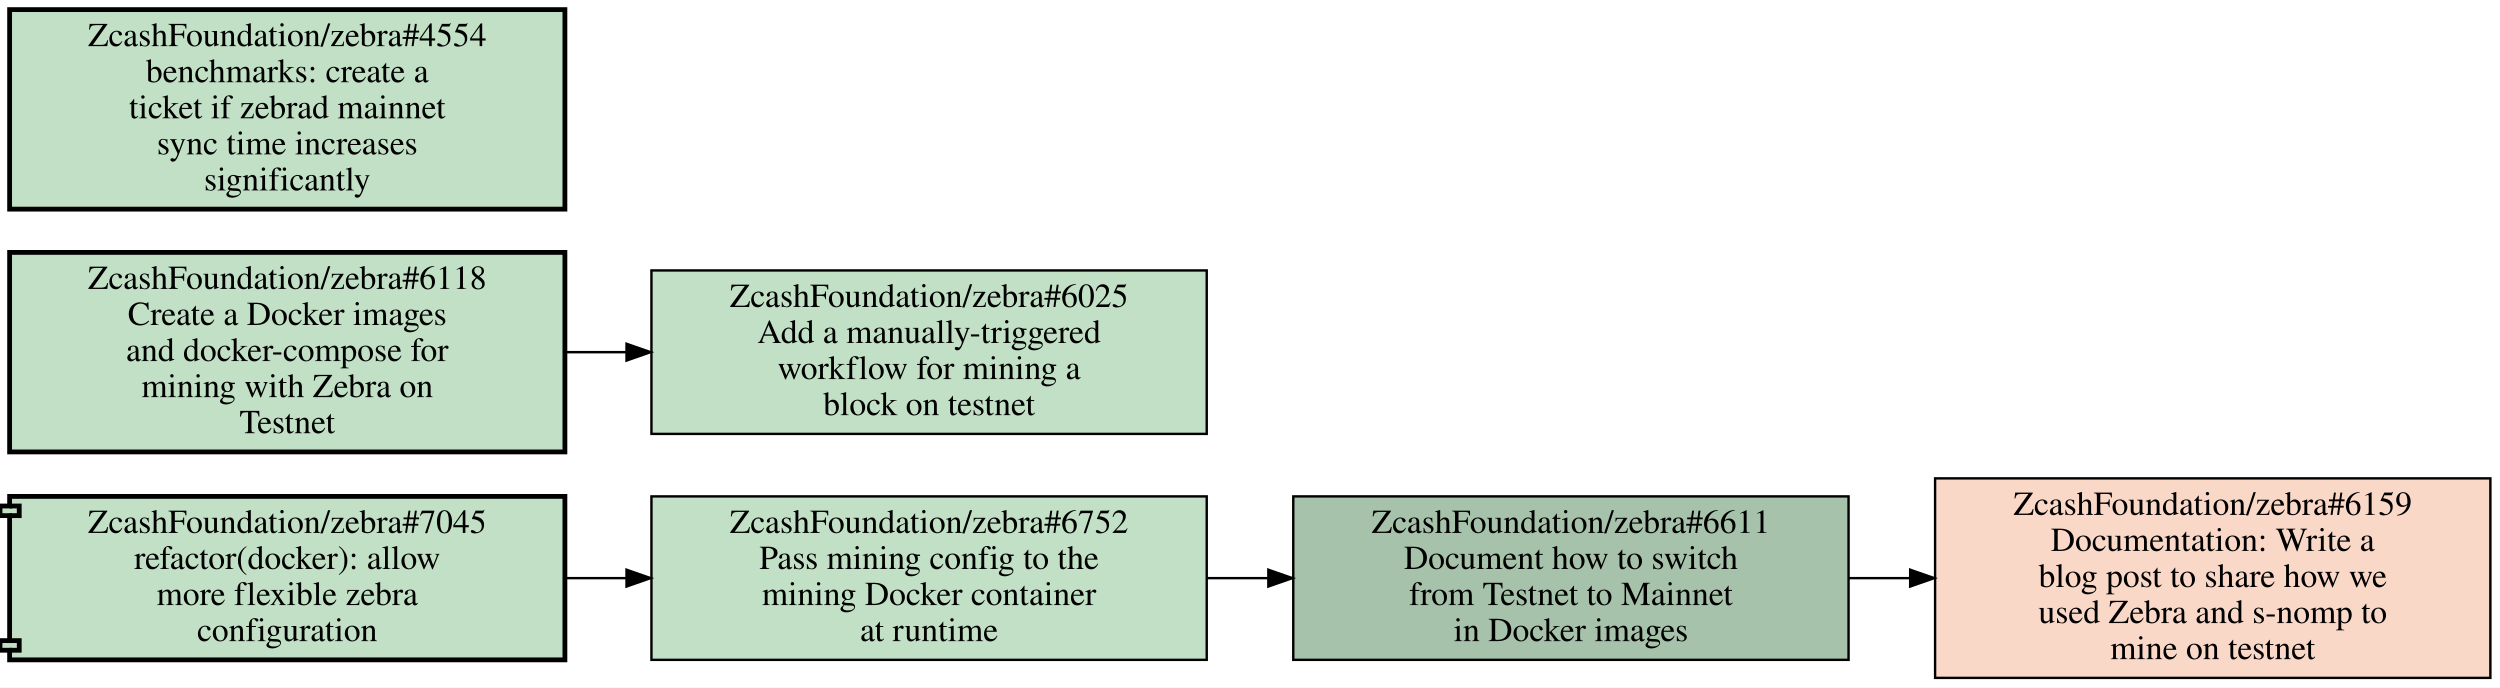
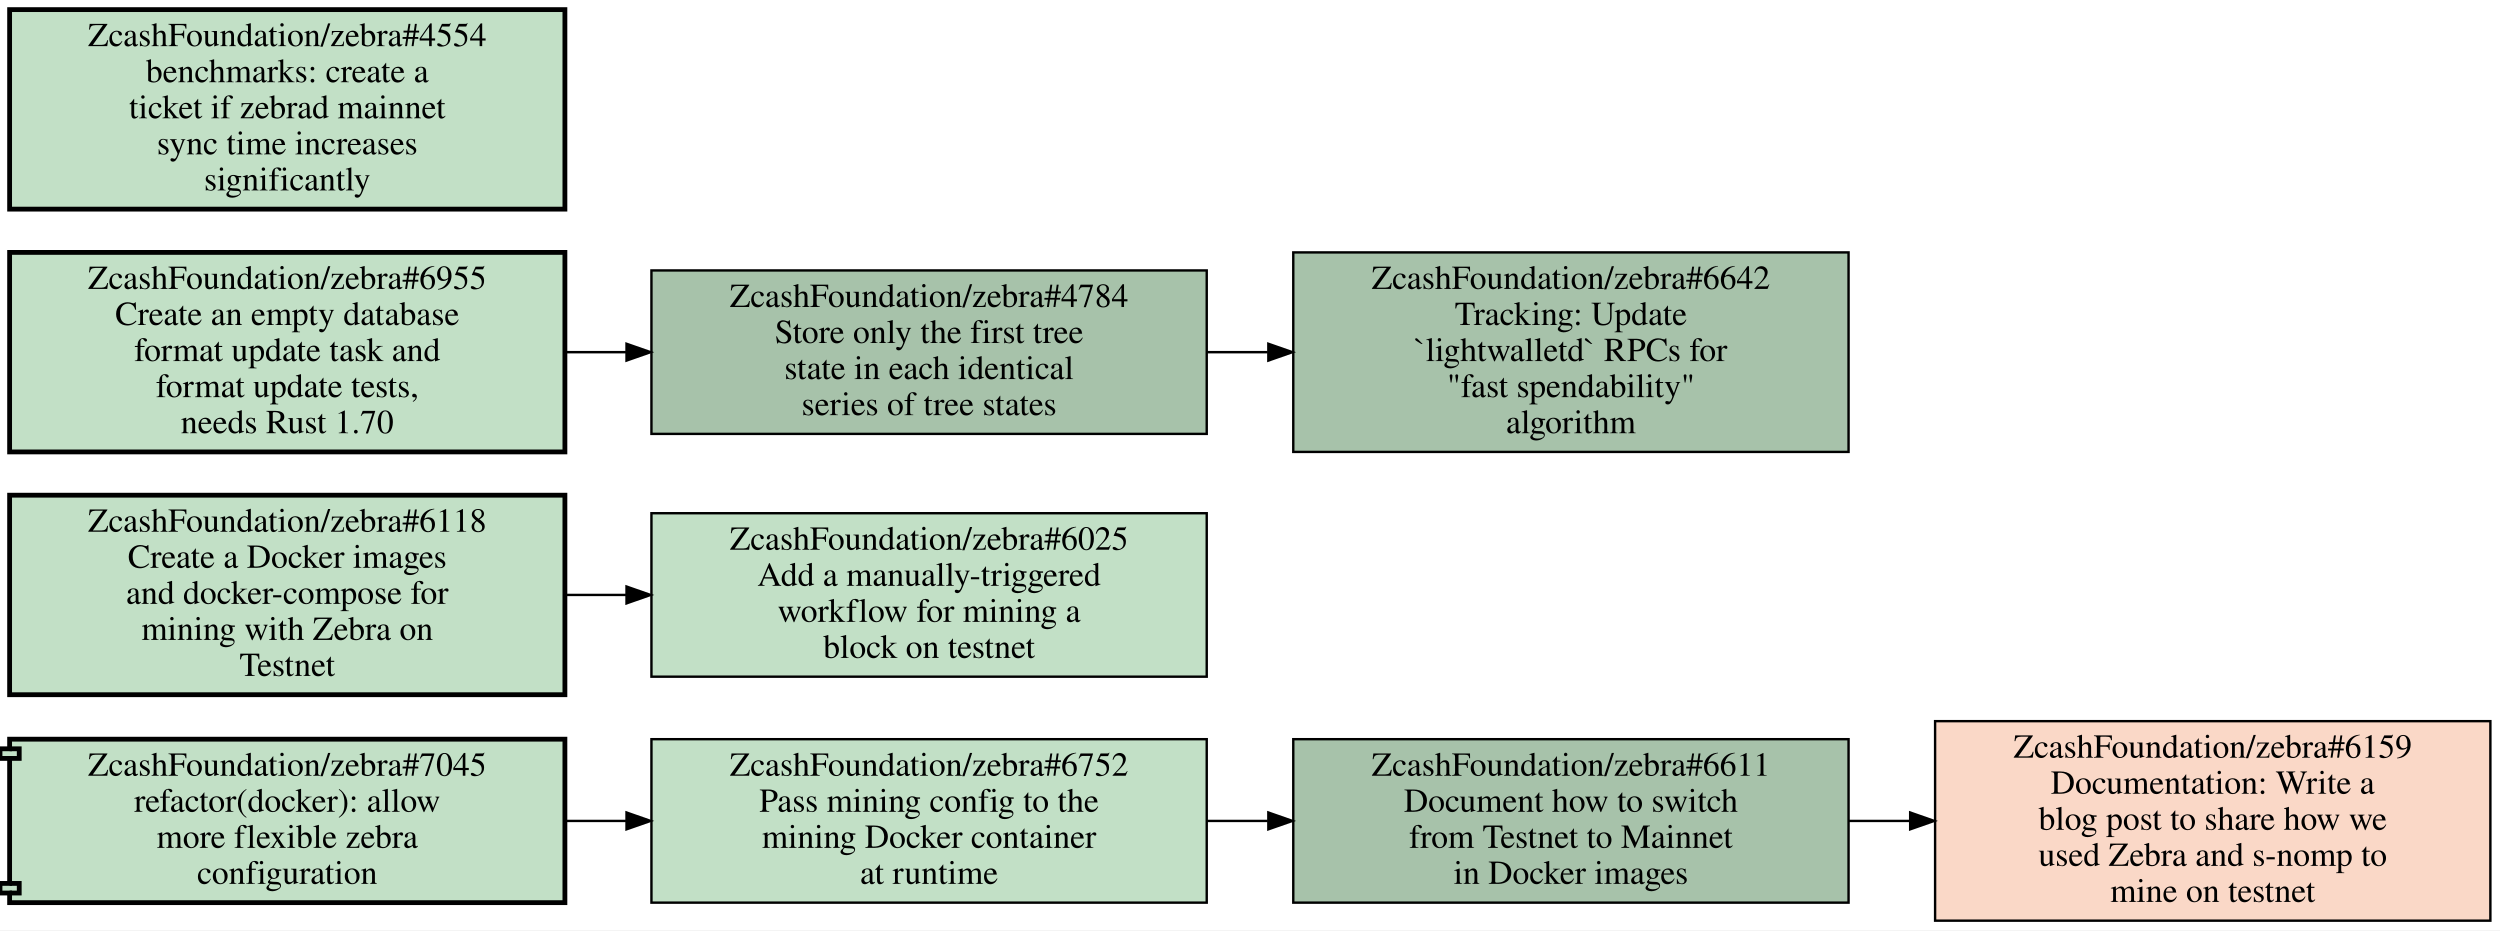
- <svg xmlns="http://www.w3.org/2000/svg" xmlns:xlink="http://www.w3.org/1999/xlink" width="1040pt" height="286pt" viewBox="0.00 0.00 1040.00 286.00">
-   <g id="graph0" class="graph" transform="scale(1 1) rotate(0) translate(4 282)">
-     <polygon fill="white" stroke="transparent" points="-4,4 -4,-282 1036,-282 1036,4 -4,4" />
+ <svg xmlns="http://www.w3.org/2000/svg" xmlns:xlink="http://www.w3.org/1999/xlink" width="1040pt" height="387pt" viewBox="0.00 0.00 1040.00 387.00">
+   <g id="graph0" class="graph" transform="scale(1 1) rotate(0) translate(4 383)">
+     <polygon fill="white" stroke="transparent" points="-4,4 -4,-383 1036,-383 1036,4 -4,4" />
    <g id="node1" class="node open">
      <g id="a_node1">
        <a xlink:href="https://github.com/ZcashFoundation/zebra/pull/7045" xlink:title="ZcashFoundation/zebra#7045&#10;refactor(docker): allow&#10;more flexible zebra&#10;configuration" target="_blank">
          <polygon fill="#c2e0c6" stroke="black" stroke-width="2" points="231,-75.5 0,-75.5 0,-71.5 -4,-71.5 -4,-67.5 0,-67.5 0,-15.5 -4,-15.5 -4,-11.5 0,-11.5 0,-7.5 231,-7.5 231,-75.5" />
          <polyline fill="none" stroke="black" stroke-width="2" points="0,-71.5 4,-71.5 4,-67.5 0,-67.5 " />
          <polyline fill="none" stroke="black" stroke-width="2" points="0,-15.5 4,-15.5 4,-11.5 0,-11.5 " />
          <text text-anchor="middle" x="115.5" y="-60.3" font-family="Times,serif" font-size="14.00">ZcashFoundation/zebra#7045</text>
          <text text-anchor="middle" x="115.5" y="-45.3" font-family="Times,serif" font-size="14.00">refactor(docker): allow</text>
          <text text-anchor="middle" x="115.5" y="-30.3" font-family="Times,serif" font-size="14.00">more flexible zebra</text>
          <text text-anchor="middle" x="115.5" y="-15.3" font-family="Times,serif" font-size="14.00">configuration</text>
        </a>
      </g>
    </g>
    <g id="node2" class="node open">
      <g id="a_node2">
        <a xlink:href="https://github.com/ZcashFoundation/zebra/issues/6752" xlink:title="ZcashFoundation/zebra#6752&#10;Pass mining config to the&#10;mining Docker container&#10;at runtime" target="_blank">
          <polygon fill="#c2e0c6" stroke="black" points="498,-75.5 267,-75.5 267,-7.5 498,-7.5 498,-75.5" />
          <text text-anchor="middle" x="382.5" y="-60.3" font-family="Times,serif" font-size="14.00">ZcashFoundation/zebra#6752</text>
          <text text-anchor="middle" x="382.5" y="-45.3" font-family="Times,serif" font-size="14.00">Pass mining config to the</text>
          <text text-anchor="middle" x="382.5" y="-30.3" font-family="Times,serif" font-size="14.00">mining Docker container</text>
          <text text-anchor="middle" x="382.5" y="-15.3" font-family="Times,serif" font-size="14.00">at runtime</text>
        </a>
      </g>
    </g>
    <g id="edge1" class="edge">
      <path fill="none" stroke="black" d="M231.19,-41.5C239.55,-41.5 247.99,-41.5 256.4,-41.5" />
      <polygon fill="black" stroke="black" points="256.63,-45 266.63,-41.5 256.63,-38 256.63,-45" />
    </g>
    <g id="node3" class="node open">
      <g id="a_node3">
        <a xlink:href="https://github.com/ZcashFoundation/zebra/issues/6611" xlink:title="ZcashFoundation/zebra#6611&#10;Document how to switch&#10;from Testnet to Mainnet&#10;in Docker images" target="_blank">
          <polygon fill="#a7c2aa" stroke="black" points="765,-75.5 534,-75.5 534,-7.5 765,-7.5 765,-75.5" />
          <text text-anchor="middle" x="649.5" y="-60.3" font-family="Times,serif" font-size="14.00">ZcashFoundation/zebra#6611</text>
          <text text-anchor="middle" x="649.5" y="-45.3" font-family="Times,serif" font-size="14.00">Document how to switch</text>
          <text text-anchor="middle" x="649.5" y="-30.3" font-family="Times,serif" font-size="14.00">from Testnet to Mainnet</text>
          <text text-anchor="middle" x="649.5" y="-15.3" font-family="Times,serif" font-size="14.00">in Docker images</text>
        </a>
      </g>
    </g>
    <g id="edge2" class="edge">
      <path fill="none" stroke="black" d="M498.19,-41.5C506.55,-41.5 514.99,-41.5 523.4,-41.5" />
      <polygon fill="black" stroke="black" points="523.63,-45 533.63,-41.5 523.63,-38 523.63,-45" />
    </g>
    <g id="node4" class="node closed">
      <g id="a_node4">
        <a xlink:href="https://github.com/ZcashFoundation/zebra/issues/6159" xlink:title="ZcashFoundation/zebra#6159&#10;Documentation: Write a&#10;blog post to share how we&#10;used Zebra and s-nomp to&#10;mine on testnet" target="_blank">
          <polygon fill="#fad8c7" stroke="black" points="1032,-83 801,-83 801,0 1032,0 1032,-83" />
          <text text-anchor="middle" x="916.5" y="-67.8" font-family="Times,serif" font-size="14.00">ZcashFoundation/zebra#6159</text>
          <text text-anchor="middle" x="916.5" y="-52.8" font-family="Times,serif" font-size="14.00">Documentation: Write a</text>
          <text text-anchor="middle" x="916.5" y="-37.8" font-family="Times,serif" font-size="14.00">blog post to share how we</text>
          <text text-anchor="middle" x="916.5" y="-22.8" font-family="Times,serif" font-size="14.00">used Zebra and s-nomp to</text>
          <text text-anchor="middle" x="916.5" y="-7.8" font-family="Times,serif" font-size="14.00">mine on testnet</text>
        </a>
      </g>
    </g>
    <g id="edge3" class="edge">
      <path fill="none" stroke="black" d="M765.19,-41.5C773.55,-41.5 781.99,-41.5 790.4,-41.5" />
      <polygon fill="black" stroke="black" points="790.63,-45 800.63,-41.5 790.63,-38 790.63,-45" />
    </g>
    <g id="node5" class="node open">
      <g id="a_node5">
        <a xlink:href="https://github.com/ZcashFoundation/zebra/issues/6025" xlink:title="ZcashFoundation/zebra#6025&#10;Add a manually-triggered&#10;workflow for mining a&#10;block on testnet" target="_blank">
          <polygon fill="#c2e0c6" stroke="black" points="498,-169.5 267,-169.5 267,-101.5 498,-101.5 498,-169.5" />
          <text text-anchor="middle" x="382.5" y="-154.3" font-family="Times,serif" font-size="14.00">ZcashFoundation/zebra#6025</text>
          <text text-anchor="middle" x="382.5" y="-139.3" font-family="Times,serif" font-size="14.00">Add a manually-triggered</text>
          <text text-anchor="middle" x="382.5" y="-124.3" font-family="Times,serif" font-size="14.00">workflow for mining a</text>
          <text text-anchor="middle" x="382.5" y="-109.3" font-family="Times,serif" font-size="14.00">block on testnet</text>
        </a>
      </g>
    </g>
    <g id="node6" class="node open">
      <g id="a_node6">
        <a xlink:href="https://github.com/ZcashFoundation/zebra/issues/6118" xlink:title="ZcashFoundation/zebra#6118&#10;Create a Docker images&#10;and docker-compose for&#10;mining with Zebra on&#10;Testnet" target="_blank">
          <polygon fill="#c2e0c6" stroke="black" stroke-width="2" points="231,-177 0,-177 0,-94 231,-94 231,-177" />
          <text text-anchor="middle" x="115.5" y="-161.8" font-family="Times,serif" font-size="14.00">ZcashFoundation/zebra#6118</text>
          <text text-anchor="middle" x="115.5" y="-146.8" font-family="Times,serif" font-size="14.00">Create a Docker images</text>
          <text text-anchor="middle" x="115.5" y="-131.8" font-family="Times,serif" font-size="14.00">and docker-compose for</text>
          <text text-anchor="middle" x="115.5" y="-116.8" font-family="Times,serif" font-size="14.00">mining with Zebra on</text>
          <text text-anchor="middle" x="115.5" y="-101.8" font-family="Times,serif" font-size="14.00">Testnet</text>
        </a>
      </g>
    </g>
    <g id="edge4" class="edge">
      <path fill="none" stroke="black" d="M231.19,-135.5C239.55,-135.5 247.99,-135.5 256.4,-135.5" />
      <polygon fill="black" stroke="black" points="256.63,-139 266.63,-135.5 256.63,-132 256.63,-139" />
    </g>
    <g id="node7" class="node open">
      <g id="a_node7">
-         <a xlink:href="https://github.com/ZcashFoundation/zebra/issues/4554" xlink:title="ZcashFoundation/zebra#4554&#10;benchmarks: create a&#10;ticket if zebrad mainnet&#10;sync time increases&#10;significantly" target="_blank">
-           <polygon fill="#c2e0c6" stroke="black" stroke-width="2" points="231,-278 0,-278 0,-195 231,-195 231,-278" />
-           <text text-anchor="middle" x="115.5" y="-262.8" font-family="Times,serif" font-size="14.00">ZcashFoundation/zebra#4554</text>
-           <text text-anchor="middle" x="115.5" y="-247.8" font-family="Times,serif" font-size="14.00">benchmarks: create a</text>
-           <text text-anchor="middle" x="115.5" y="-232.8" font-family="Times,serif" font-size="14.00">ticket if zebrad mainnet</text>
-           <text text-anchor="middle" x="115.5" y="-217.8" font-family="Times,serif" font-size="14.00">sync time increases</text>
-           <text text-anchor="middle" x="115.5" y="-202.8" font-family="Times,serif" font-size="14.00">significantly</text>
+         <a xlink:href="https://github.com/ZcashFoundation/zebra/issues/4784" xlink:title="ZcashFoundation/zebra#4784&#10;Store only the first tree&#10;state in each identical&#10;series of tree states" target="_blank">
+           <polygon fill="#a7c2aa" stroke="black" points="498,-270.5 267,-270.5 267,-202.5 498,-202.5 498,-270.5" />
+           <text text-anchor="middle" x="382.5" y="-255.3" font-family="Times,serif" font-size="14.00">ZcashFoundation/zebra#4784</text>
+           <text text-anchor="middle" x="382.5" y="-240.3" font-family="Times,serif" font-size="14.00">Store only the first tree</text>
+           <text text-anchor="middle" x="382.5" y="-225.3" font-family="Times,serif" font-size="14.00">state in each identical</text>
+           <text text-anchor="middle" x="382.5" y="-210.3" font-family="Times,serif" font-size="14.00">series of tree states</text>
        </a>
      </g>
    </g>
+     <g id="node8" class="node open">
+       <g id="a_node8">
+         <a xlink:href="https://github.com/ZcashFoundation/zebra/issues/6642" xlink:title="ZcashFoundation/zebra#6642&#10;Tracking: Update&#10;`lightwalletd` RPCs for&#10;&quot;fast spendability&quot;&#10;algorithm" target="_blank">
+           <polygon fill="#a7c2aa" stroke="black" points="765,-278 534,-278 534,-195 765,-195 765,-278" />
+           <text text-anchor="middle" x="649.5" y="-262.8" font-family="Times,serif" font-size="14.00">ZcashFoundation/zebra#6642</text>
+           <text text-anchor="middle" x="649.5" y="-247.8" font-family="Times,serif" font-size="14.00">Tracking: Update</text>
+           <text text-anchor="middle" x="649.5" y="-232.8" font-family="Times,serif" font-size="14.00">`lightwalletd` RPCs for</text>
+           <text text-anchor="middle" x="649.5" y="-217.8" font-family="Times,serif" font-size="14.00">"fast spendability"</text>
+           <text text-anchor="middle" x="649.5" y="-202.8" font-family="Times,serif" font-size="14.00">algorithm</text>
+         </a>
+       </g>
+     </g>
+     <g id="edge5" class="edge">
+       <path fill="none" stroke="black" d="M498.19,-236.5C506.55,-236.5 514.99,-236.5 523.4,-236.5" />
+       <polygon fill="black" stroke="black" points="523.63,-240 533.63,-236.5 523.63,-233 523.63,-240" />
+     </g>
+     <g id="node9" class="node open">
+       <g id="a_node9">
+         <a xlink:href="https://github.com/ZcashFoundation/zebra/issues/4554" xlink:title="ZcashFoundation/zebra#4554&#10;benchmarks: create a&#10;ticket if zebrad mainnet&#10;sync time increases&#10;significantly" target="_blank">
+           <polygon fill="#c2e0c6" stroke="black" stroke-width="2" points="231,-379 0,-379 0,-296 231,-296 231,-379" />
+           <text text-anchor="middle" x="115.5" y="-363.8" font-family="Times,serif" font-size="14.00">ZcashFoundation/zebra#4554</text>
+           <text text-anchor="middle" x="115.5" y="-348.8" font-family="Times,serif" font-size="14.00">benchmarks: create a</text>
+           <text text-anchor="middle" x="115.5" y="-333.8" font-family="Times,serif" font-size="14.00">ticket if zebrad mainnet</text>
+           <text text-anchor="middle" x="115.5" y="-318.8" font-family="Times,serif" font-size="14.00">sync time increases</text>
+           <text text-anchor="middle" x="115.5" y="-303.8" font-family="Times,serif" font-size="14.00">significantly</text>
+         </a>
+       </g>
+     </g>
+     <g id="node10" class="node open">
+       <g id="a_node10">
+         <a xlink:href="https://github.com/ZcashFoundation/zebra/issues/6955" xlink:title="ZcashFoundation/zebra#6955&#10;Create an empty database&#10;format update task and&#10;format update tests,&#10;needs Rust 1.70" target="_blank">
+           <polygon fill="#c2e0c6" stroke="black" stroke-width="2" points="231,-278 0,-278 0,-195 231,-195 231,-278" />
+           <text text-anchor="middle" x="115.5" y="-262.8" font-family="Times,serif" font-size="14.00">ZcashFoundation/zebra#6955</text>
+           <text text-anchor="middle" x="115.5" y="-247.8" font-family="Times,serif" font-size="14.00">Create an empty database</text>
+           <text text-anchor="middle" x="115.5" y="-232.8" font-family="Times,serif" font-size="14.00">format update task and</text>
+           <text text-anchor="middle" x="115.5" y="-217.8" font-family="Times,serif" font-size="14.00">format update tests,</text>
+           <text text-anchor="middle" x="115.5" y="-202.8" font-family="Times,serif" font-size="14.00">needs Rust 1.70</text>
+         </a>
+       </g>
+     </g>
+     <g id="edge6" class="edge">
+       <path fill="none" stroke="black" d="M231.19,-236.5C239.55,-236.5 247.99,-236.5 256.4,-236.5" />
+       <polygon fill="black" stroke="black" points="256.63,-240 266.63,-236.5 256.63,-233 256.63,-240" />
+     </g>
  </g>
</svg>
